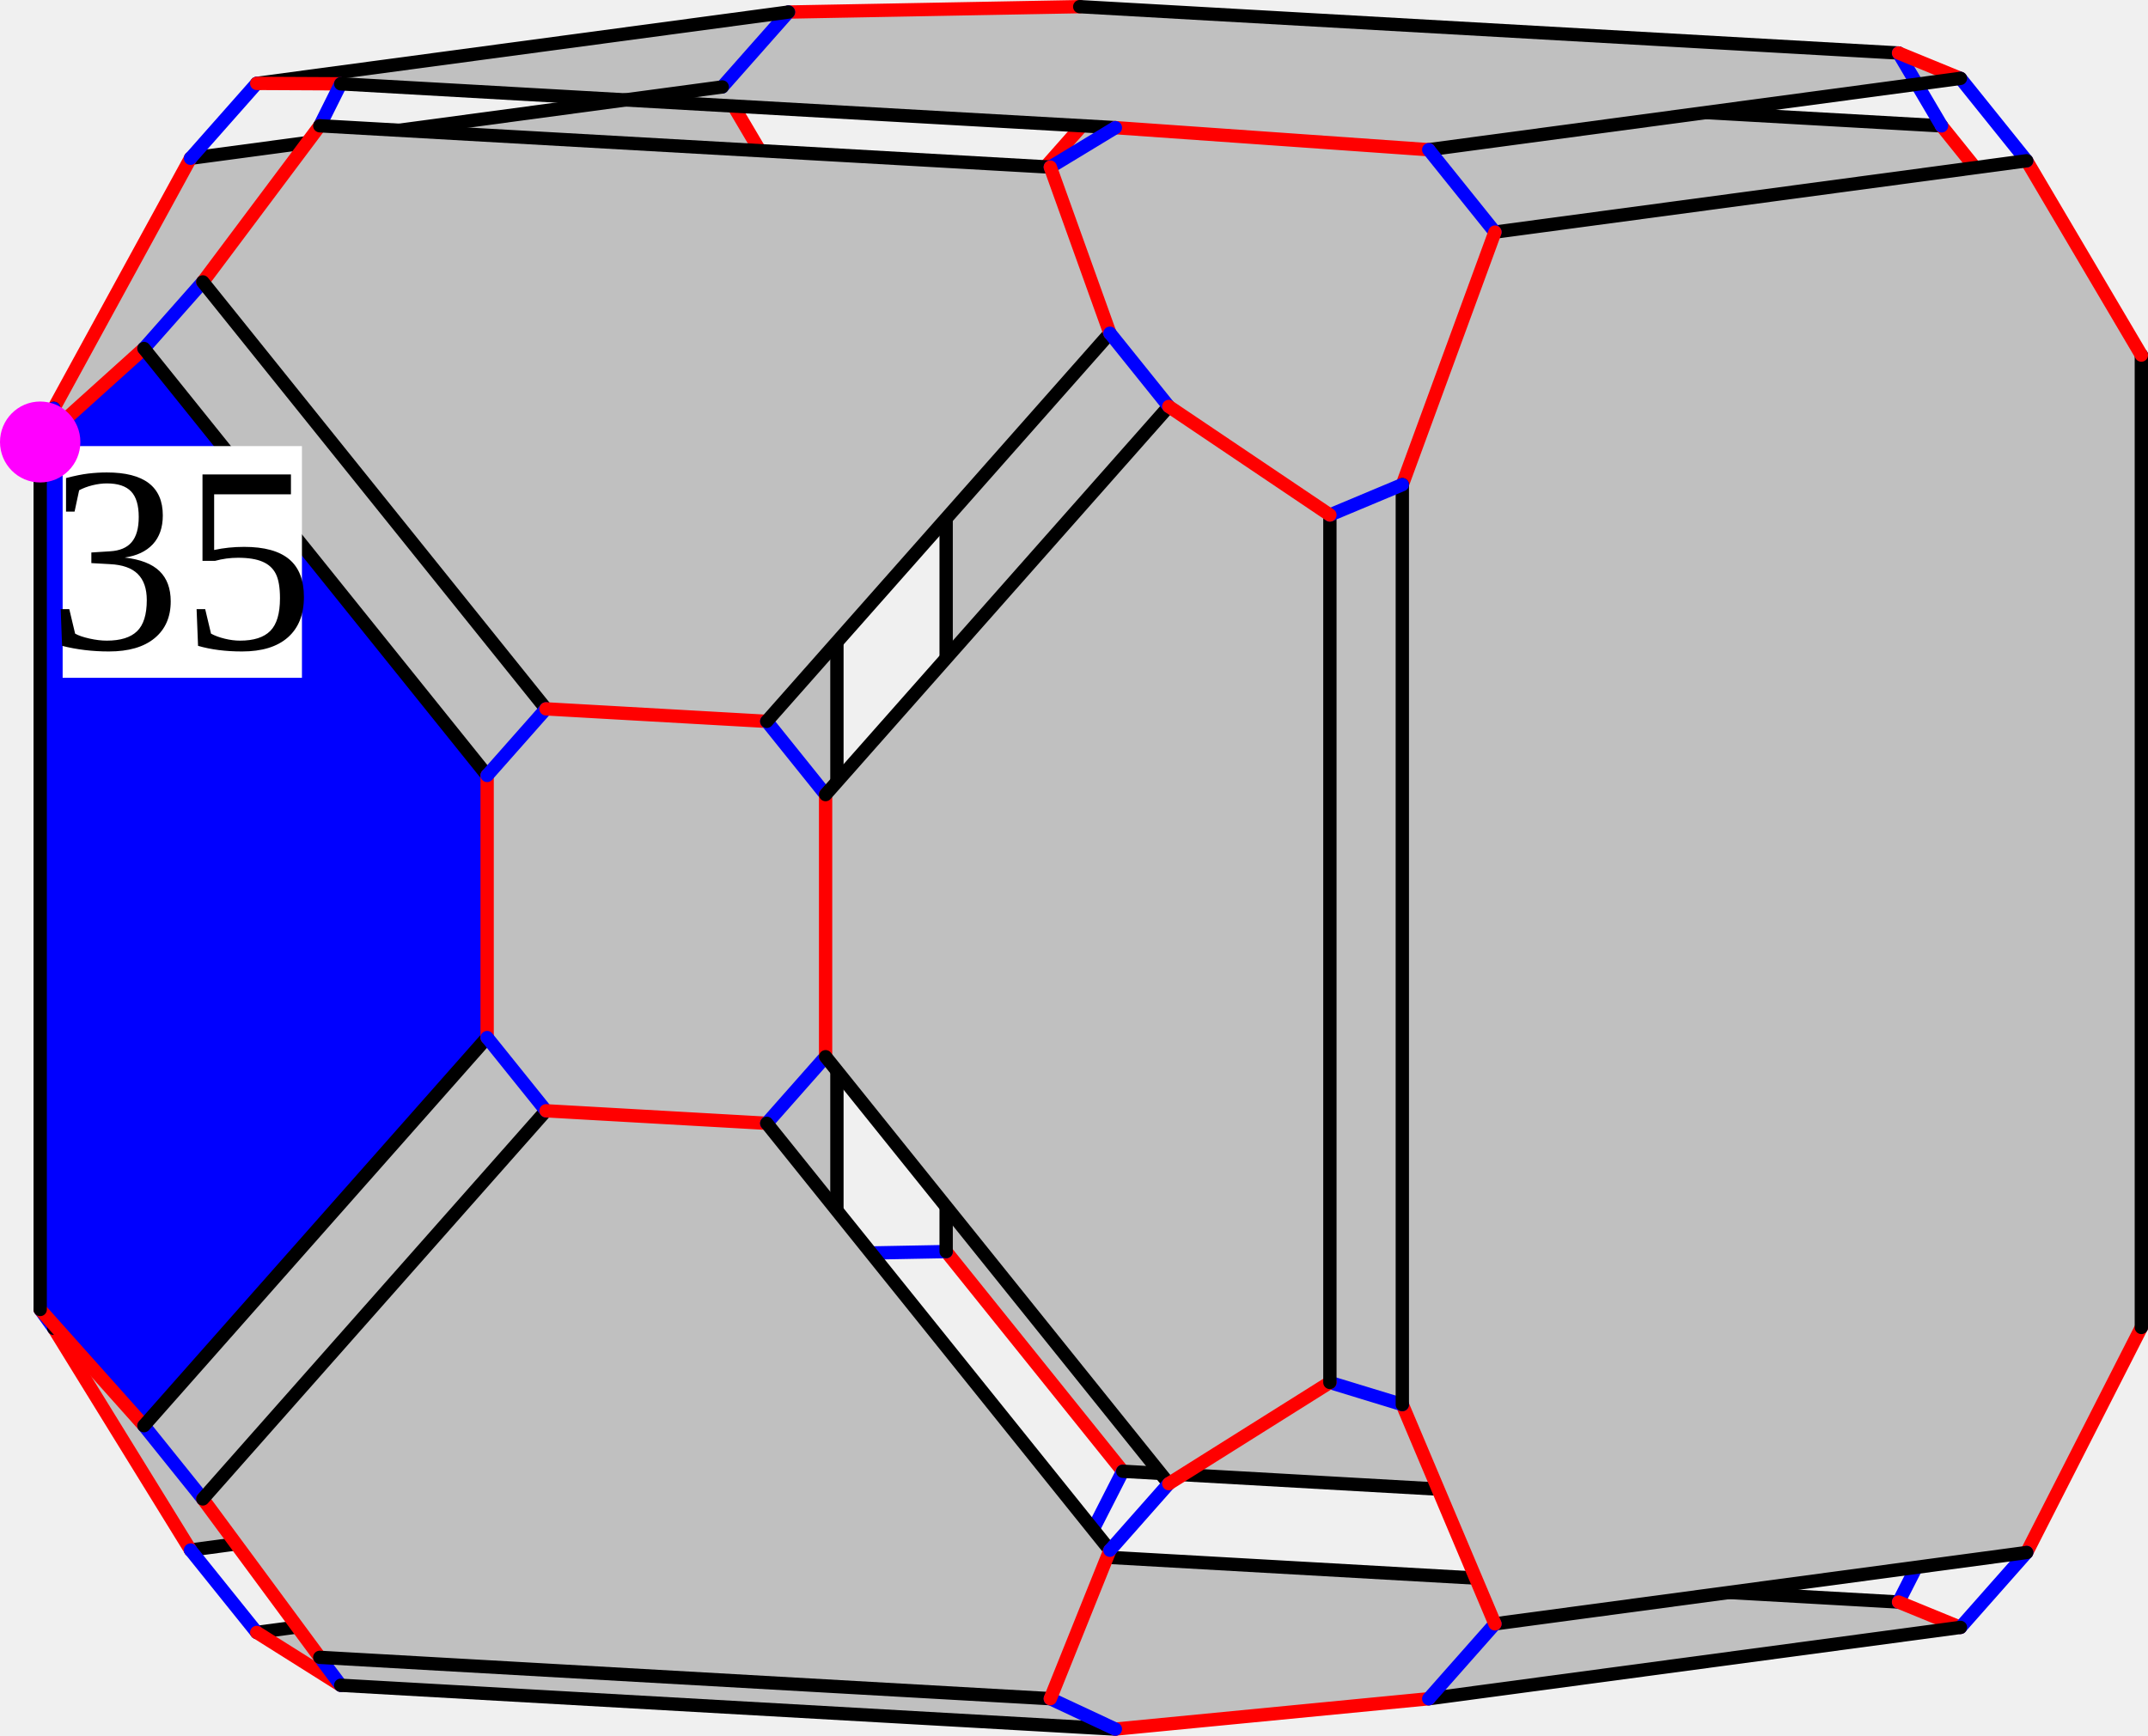
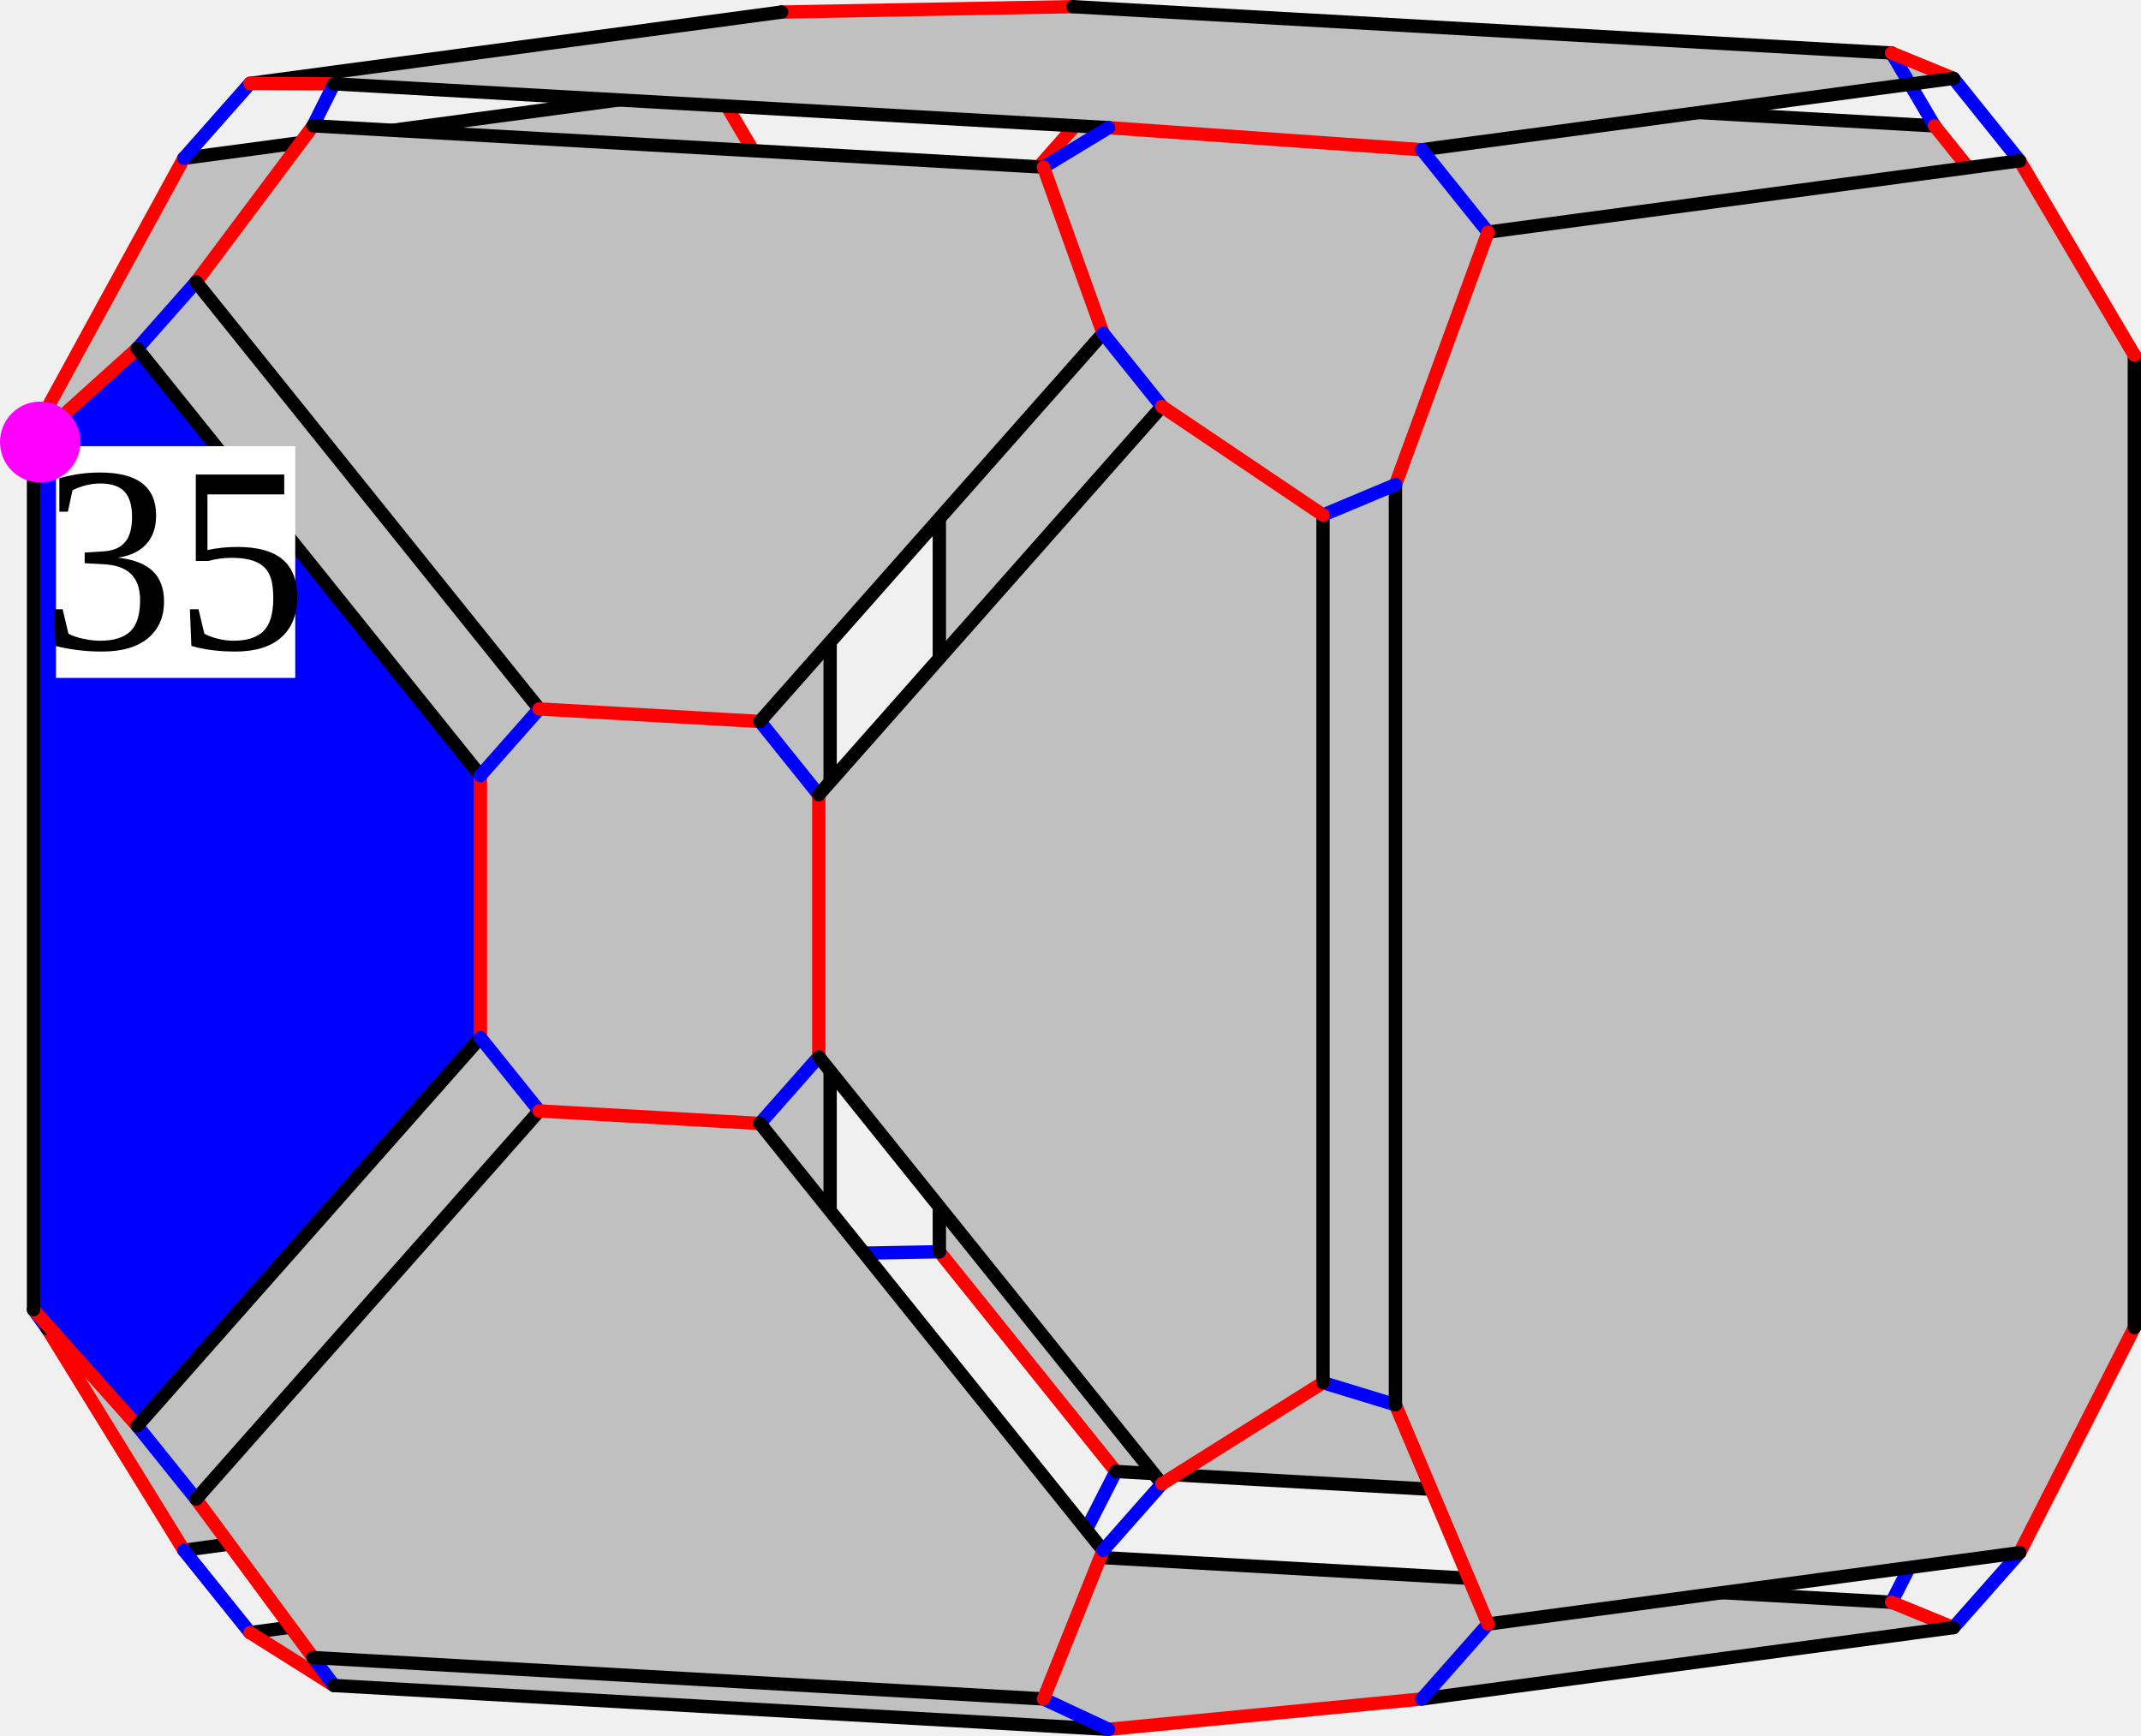
- <svg xmlns="http://www.w3.org/2000/svg" version="1.1" id="svg1" width="645.049" height="521.384" viewBox="0 0 645.049 521.384">
+ <svg xmlns="http://www.w3.org/2000/svg" version="1.1" id="svg1" width="643.052" height="521.385" viewBox="0 0 643.052 521.385">
  <defs id="defs1" />
-   <g id="g1">
+   <g id="g1" transform="translate(-2)">
    <path id="path1" d="M 213.098,281.961 V 62.906 l 39.773,-44.988 184.414,10.437 39.774,49.493 v 219.054 l -39.774,44.993 -184.414,-10.442 z" style="fill:#c0c0c0;fill-opacity:1;fill-rule:nonzero;stroke:none" transform="scale(1.333333)" />
    <path id="path2" d="m 213.098,281.961 39.773,49.492" style="fill:none;stroke:#ff0000;stroke-width:3;stroke-linecap:round;stroke-linejoin:round;stroke-miterlimit:4;stroke-dasharray:none;stroke-opacity:1" transform="scale(1.333333)" />
    <path id="path3" d="m 213.098,281.961 -24.602,0.457" style="fill:none;stroke:#0000ff;stroke-width:3;stroke-linecap:round;stroke-linejoin:round;stroke-miterlimit:4;stroke-dasharray:none;stroke-opacity:1" transform="scale(1.333333)" />
    <path id="path4" d="M 213.098,281.961 V 62.906" style="fill:none;stroke:#000000;stroke-width:3;stroke-linecap:round;stroke-linejoin:round;stroke-miterlimit:4;stroke-dasharray:none;stroke-opacity:1" transform="scale(1.333333)" />
    <path id="path5" d="M 188.496,282.418 V 63.363 L 162.668,19.586 42.91,35.66 12.109,91.992 v 207.242 l 30.801,49.965 119.758,-16.074 z" style="fill:#c0c0c0;fill-opacity:1;fill-rule:nonzero;stroke:none" transform="scale(1.333333)" />
    <path id="path6" d="m 188.496,282.418 -25.828,50.707" style="fill:none;stroke:#ff0000;stroke-width:3;stroke-linecap:round;stroke-linejoin:round;stroke-miterlimit:4;stroke-dasharray:none;stroke-opacity:1" transform="scale(1.333333)" />
    <path id="path7" d="M 188.496,282.418 V 63.363" style="fill:none;stroke:#000000;stroke-width:3;stroke-linecap:round;stroke-linejoin:round;stroke-miterlimit:4;stroke-dasharray:none;stroke-opacity:1" transform="scale(1.333333)" />
    <path id="path8" d="M 213.098,62.906 252.871,17.918" style="fill:none;stroke:#ff0000;stroke-width:3;stroke-linecap:round;stroke-linejoin:round;stroke-miterlimit:4;stroke-dasharray:none;stroke-opacity:1" transform="scale(1.333333)" />
    <path id="path9" d="m 213.098,62.906 -24.602,0.457" style="fill:none;stroke:#0000ff;stroke-width:3;stroke-linecap:round;stroke-linejoin:round;stroke-miterlimit:4;stroke-dasharray:none;stroke-opacity:1" transform="scale(1.333333)" />
    <path id="path10" d="m 252.871,331.453 -9.687,19.02" style="fill:none;stroke:#0000ff;stroke-width:3;stroke-linecap:round;stroke-linejoin:round;stroke-miterlimit:4;stroke-dasharray:none;stroke-opacity:1" transform="scale(1.333333)" />
    <path id="path11" d="m 252.871,331.453 184.414,10.442" style="fill:none;stroke:#000000;stroke-width:3;stroke-linecap:round;stroke-linejoin:round;stroke-miterlimit:4;stroke-dasharray:none;stroke-opacity:1" transform="scale(1.333333)" />
    <path id="path12" d="M 188.496,63.363 162.668,19.586" style="fill:none;stroke:#ff0000;stroke-width:3;stroke-linecap:round;stroke-linejoin:round;stroke-miterlimit:4;stroke-dasharray:none;stroke-opacity:1" transform="scale(1.333333)" />
    <path id="path13" d="m 243.184,350.473 184.418,10.437 13.941,5.715 -119.758,16.074 -70.574,6.84 -174.473,-9.875 -18.914,-11.906 119.758,-16.07 z" style="fill:#c0c0c0;fill-opacity:1;fill-rule:nonzero;stroke:none" transform="scale(1.333333)" />
    <path id="path14" d="m 243.184,350.473 -65.602,1.215" style="fill:none;stroke:#ff0000;stroke-width:3;stroke-linecap:round;stroke-linejoin:round;stroke-miterlimit:4;stroke-dasharray:none;stroke-opacity:1" transform="scale(1.333333)" />
    <path id="path15" d="M 243.184,350.473 427.602,360.91" style="fill:none;stroke:#000000;stroke-width:3;stroke-linecap:round;stroke-linejoin:round;stroke-miterlimit:4;stroke-dasharray:none;stroke-opacity:1" transform="scale(1.333333)" />
    <path id="path16" d="m 162.668,333.125 14.914,18.563" style="fill:none;stroke:#0000ff;stroke-width:3;stroke-linecap:round;stroke-linejoin:round;stroke-miterlimit:4;stroke-dasharray:none;stroke-opacity:1" transform="scale(1.333333)" />
    <path id="path17" d="M 162.668,333.125 42.91,349.199" style="fill:none;stroke:#000000;stroke-width:3;stroke-linecap:round;stroke-linejoin:round;stroke-miterlimit:4;stroke-dasharray:none;stroke-opacity:1" transform="scale(1.333333)" />
    <path id="path18" d="M 177.582,351.688 57.824,367.758" style="fill:none;stroke:#000000;stroke-width:3;stroke-linecap:round;stroke-linejoin:round;stroke-miterlimit:4;stroke-dasharray:none;stroke-opacity:1" transform="scale(1.333333)" />
    <path id="path19" d="M 252.871,17.918 243.184,1.5" style="fill:none;stroke:#0000ff;stroke-width:3;stroke-linecap:round;stroke-linejoin:round;stroke-miterlimit:4;stroke-dasharray:none;stroke-opacity:1" transform="scale(1.333333)" />
    <path id="path20" d="M 252.871,17.918 437.285,28.355" style="fill:none;stroke:#000000;stroke-width:3;stroke-linecap:round;stroke-linejoin:round;stroke-miterlimit:4;stroke-dasharray:none;stroke-opacity:1" transform="scale(1.333333)" />
+     <path id="path24" d="M 162.668,19.586 177.582,2.715" style="fill:none;stroke:#0000ff;stroke-width:3;stroke-linecap:round;stroke-linejoin:round;stroke-miterlimit:4;stroke-dasharray:none;stroke-opacity:1" transform="scale(1.333333)" />
+     <path id="path25" d="M 162.668,19.586 42.91,35.66" style="fill:none;stroke:#000000;stroke-width:3;stroke-linecap:round;stroke-linejoin:round;stroke-miterlimit:4;stroke-dasharray:none;stroke-opacity:1" transform="scale(1.333333)" />
    <path id="path21" d="M 243.184,1.5 427.602,11.938 441.543,17.656 321.785,33.727 251.211,28.758 76.738,18.883 57.824,18.789 177.582,2.715 Z" style="fill:#c0c0c0;fill-opacity:1;fill-rule:nonzero;stroke:none" transform="scale(1.333333)" />
    <path id="path22" d="M 243.184,1.5 177.582,2.715" style="fill:none;stroke:#ff0000;stroke-width:3;stroke-linecap:round;stroke-linejoin:round;stroke-miterlimit:4;stroke-dasharray:none;stroke-opacity:1" transform="scale(1.333333)" />
+     <path id="path31" d="M 437.285,28.355 427.602,11.938" style="fill:none;stroke:#0000ff;stroke-width:3;stroke-linecap:round;stroke-linejoin:round;stroke-miterlimit:4;stroke-dasharray:none;stroke-opacity:1" transform="scale(1.333333)" />
    <path id="path23" d="M 243.184,1.5 427.602,11.938" style="fill:none;stroke:#000000;stroke-width:3;stroke-linecap:round;stroke-linejoin:round;stroke-miterlimit:4;stroke-dasharray:none;stroke-opacity:1" transform="scale(1.333333)" />
-     <path id="path24" d="M 162.668,19.586 177.582,2.715" style="fill:none;stroke:#0000ff;stroke-width:3;stroke-linecap:round;stroke-linejoin:round;stroke-miterlimit:4;stroke-dasharray:none;stroke-opacity:1" transform="scale(1.333333)" />
-     <path id="path25" d="M 162.668,19.586 42.91,35.66" style="fill:none;stroke:#000000;stroke-width:3;stroke-linecap:round;stroke-linejoin:round;stroke-miterlimit:4;stroke-dasharray:none;stroke-opacity:1" transform="scale(1.333333)" />
    <path id="path26" d="M 177.582,2.715 57.824,18.789" style="fill:none;stroke:#000000;stroke-width:3;stroke-linecap:round;stroke-linejoin:round;stroke-miterlimit:4;stroke-dasharray:none;stroke-opacity:1" transform="scale(1.333333)" />
    <path id="path27" d="m 437.285,341.895 39.774,-44.993" style="fill:none;stroke:#ff0000;stroke-width:3;stroke-linecap:round;stroke-linejoin:round;stroke-miterlimit:4;stroke-dasharray:none;stroke-opacity:1" transform="scale(1.333333)" />
    <path id="path28" d="m 437.285,341.895 -9.683,19.015" style="fill:none;stroke:#0000ff;stroke-width:3;stroke-linecap:round;stroke-linejoin:round;stroke-miterlimit:4;stroke-dasharray:none;stroke-opacity:1" transform="scale(1.333333)" />
    <path id="path29" d="m 427.602,360.91 13.941,5.715" style="fill:none;stroke:#ff0000;stroke-width:3;stroke-linecap:round;stroke-linejoin:round;stroke-miterlimit:4;stroke-dasharray:none;stroke-opacity:1" transform="scale(1.333333)" />
    <path id="path30" d="m 437.285,28.355 39.774,49.493" style="fill:none;stroke:#ff0000;stroke-width:3;stroke-linecap:round;stroke-linejoin:round;stroke-miterlimit:4;stroke-dasharray:none;stroke-opacity:1" transform="scale(1.333333)" />
-     <path id="path31" d="M 437.285,28.355 427.602,11.938" style="fill:none;stroke:#0000ff;stroke-width:3;stroke-linecap:round;stroke-linejoin:round;stroke-miterlimit:4;stroke-dasharray:none;stroke-opacity:1" transform="scale(1.333333)" />
    <path id="path32" d="m 477.059,296.902 5.23,2.145" style="fill:none;stroke:#0000ff;stroke-width:3;stroke-linecap:round;stroke-linejoin:round;stroke-miterlimit:4;stroke-dasharray:none;stroke-opacity:1" transform="scale(1.333333)" />
    <path id="path33" d="M 477.059,296.902 V 77.848" style="fill:none;stroke:#000000;stroke-width:3;stroke-linecap:round;stroke-linejoin:round;stroke-miterlimit:4;stroke-dasharray:none;stroke-opacity:1" transform="scale(1.333333)" />
    <path id="path34" d="m 427.602,11.938 13.941,5.718" style="fill:none;stroke:#ff0000;stroke-width:3;stroke-linecap:round;stroke-linejoin:round;stroke-miterlimit:4;stroke-dasharray:none;stroke-opacity:1" transform="scale(1.333333)" />
    <path id="path35" d="m 477.059,77.848 5.23,2.144" style="fill:none;stroke:#0000ff;stroke-width:3;stroke-linecap:round;stroke-linejoin:round;stroke-miterlimit:4;stroke-dasharray:none;stroke-opacity:1" transform="scale(1.333333)" />
    <path id="path36" d="M 482.289,299.047 V 79.992 L 456.457,36.215 336.699,52.289 315.84,109.184 v 207.242 l 20.859,49.402 119.758,-16.074 z" style="fill:#c0c0c0;fill-opacity:1;fill-rule:nonzero;stroke:none" transform="scale(1.333333)" />
    <path id="path37" d="m 482.289,299.047 -25.832,50.707" style="fill:none;stroke:#ff0000;stroke-width:3;stroke-linecap:round;stroke-linejoin:round;stroke-miterlimit:4;stroke-dasharray:none;stroke-opacity:1" transform="scale(1.333333)" />
    <path id="path38" d="M 482.289,299.047 V 79.992" style="fill:none;stroke:#000000;stroke-width:3;stroke-linecap:round;stroke-linejoin:round;stroke-miterlimit:4;stroke-dasharray:none;stroke-opacity:1" transform="scale(1.333333)" />
    <path id="path39" d="M 482.289,79.992 456.457,36.215" style="fill:none;stroke:#ff0000;stroke-width:3;stroke-linecap:round;stroke-linejoin:round;stroke-miterlimit:4;stroke-dasharray:none;stroke-opacity:1" transform="scale(1.333333)" />
    <path id="path40" d="m 441.543,366.625 14.914,-16.871" style="fill:none;stroke:#0000ff;stroke-width:3;stroke-linecap:round;stroke-linejoin:round;stroke-miterlimit:4;stroke-dasharray:none;stroke-opacity:1" transform="scale(1.333333)" />
    <path id="path41" d="M 441.543,366.625 321.785,382.699" style="fill:none;stroke:#000000;stroke-width:3;stroke-linecap:round;stroke-linejoin:round;stroke-miterlimit:4;stroke-dasharray:none;stroke-opacity:1" transform="scale(1.333333)" />
    <path id="path42" d="M 42.91,349.199 12.109,299.234" style="fill:none;stroke:#ff0000;stroke-width:3;stroke-linecap:round;stroke-linejoin:round;stroke-miterlimit:4;stroke-dasharray:none;stroke-opacity:1" transform="scale(1.333333)" />
    <path id="path43" d="m 42.91,349.199 14.914,18.559" style="fill:none;stroke:#0000ff;stroke-width:3;stroke-linecap:round;stroke-linejoin:round;stroke-miterlimit:4;stroke-dasharray:none;stroke-opacity:1" transform="scale(1.333333)" />
    <path id="path44" d="M 456.457,349.754 336.699,365.828" style="fill:none;stroke:#000000;stroke-width:3;stroke-linecap:round;stroke-linejoin:round;stroke-miterlimit:4;stroke-dasharray:none;stroke-opacity:1" transform="scale(1.333333)" />
    <path id="path45" d="m 57.824,367.758 18.914,11.906" style="fill:none;stroke:#ff0000;stroke-width:3;stroke-linecap:round;stroke-linejoin:round;stroke-miterlimit:4;stroke-dasharray:none;stroke-opacity:1" transform="scale(1.333333)" />
    <path id="path46" d="m 441.543,17.656 14.914,18.559" style="fill:none;stroke:#0000ff;stroke-width:3;stroke-linecap:round;stroke-linejoin:round;stroke-miterlimit:4;stroke-dasharray:none;stroke-opacity:1" transform="scale(1.333333)" />
    <path id="path47" d="M 441.543,17.656 321.785,33.727" style="fill:none;stroke:#000000;stroke-width:3;stroke-linecap:round;stroke-linejoin:round;stroke-miterlimit:4;stroke-dasharray:none;stroke-opacity:1" transform="scale(1.333333)" />
    <path id="path48" d="M 42.91,35.66 12.109,91.992" style="fill:none;stroke:#ff0000;stroke-width:3;stroke-linecap:round;stroke-linejoin:round;stroke-miterlimit:4;stroke-dasharray:none;stroke-opacity:1" transform="scale(1.333333)" />
    <path id="path49" d="M 42.91,35.66 57.824,18.789" style="fill:none;stroke:#0000ff;stroke-width:3;stroke-linecap:round;stroke-linejoin:round;stroke-miterlimit:4;stroke-dasharray:none;stroke-opacity:1" transform="scale(1.333333)" />
    <path id="path50" d="M 456.457,36.215 336.699,52.289" style="fill:none;stroke:#000000;stroke-width:3;stroke-linecap:round;stroke-linejoin:round;stroke-miterlimit:4;stroke-dasharray:none;stroke-opacity:1" transform="scale(1.333333)" />
    <path id="path51" d="m 57.824,18.789 18.914,0.094" style="fill:none;stroke:#ff0000;stroke-width:3;stroke-linecap:round;stroke-linejoin:round;stroke-miterlimit:4;stroke-dasharray:none;stroke-opacity:1" transform="scale(1.333333)" />
    <path id="path52" d="m 12.109,299.234 -3.058,-4.23" style="fill:none;stroke:#0000ff;stroke-width:3;stroke-linecap:round;stroke-linejoin:round;stroke-miterlimit:4;stroke-dasharray:none;stroke-opacity:1" transform="scale(1.333333)" />
    <path id="path53" d="M 12.109,299.234 V 91.992" style="fill:none;stroke:#000000;stroke-width:3;stroke-linecap:round;stroke-linejoin:round;stroke-miterlimit:4;stroke-dasharray:none;stroke-opacity:1" transform="scale(1.333333)" />
    <path id="path54" d="M 12.109,91.992 9.051,99.574" style="fill:none;stroke:#0000ff;stroke-width:3;stroke-linecap:round;stroke-linejoin:round;stroke-miterlimit:4;stroke-dasharray:none;stroke-opacity:1" transform="scale(1.333333)" />
    <path id="path55" d="m 109.715,174.691 v 59.055 L 32.422,321.184 9.051,295.004 V 99.574 L 32.422,78.508 Z" style="fill:#0000ff;fill-opacity:1;fill-rule:nonzero;stroke:none" transform="scale(1.333333)" />
    <path id="path56" d="m 9.051,295.004 23.371,26.18" style="fill:none;stroke:#ff0000;stroke-width:3;stroke-linecap:round;stroke-linejoin:round;stroke-miterlimit:4;stroke-dasharray:none;stroke-opacity:1" transform="scale(1.333333)" />
    <path id="path57" d="M 9.051,295.004 V 99.574" style="fill:none;stroke:#000000;stroke-width:3;stroke-linecap:round;stroke-linejoin:round;stroke-miterlimit:4;stroke-dasharray:none;stroke-opacity:1" transform="scale(1.333333)" />
    <path id="path58" d="m 76.738,379.664 -4.715,-6.293" style="fill:none;stroke:#0000ff;stroke-width:3;stroke-linecap:round;stroke-linejoin:round;stroke-miterlimit:4;stroke-dasharray:none;stroke-opacity:1" transform="scale(1.333333)" />
    <path id="path59" d="m 76.738,379.664 174.473,9.875" style="fill:none;stroke:#000000;stroke-width:3;stroke-linecap:round;stroke-linejoin:round;stroke-miterlimit:4;stroke-dasharray:none;stroke-opacity:1" transform="scale(1.333333)" />
    <path id="path60" d="M 9.051,99.574 32.422,78.508" style="fill:none;stroke:#ff0000;stroke-width:3;stroke-linecap:round;stroke-linejoin:round;stroke-miterlimit:4;stroke-dasharray:none;stroke-opacity:1" transform="scale(1.333333)" />
    <path id="path61" d="M 32.422,321.184 45.68,337.68" style="fill:none;stroke:#0000ff;stroke-width:3;stroke-linecap:round;stroke-linejoin:round;stroke-miterlimit:4;stroke-dasharray:none;stroke-opacity:1" transform="scale(1.333333)" />
    <path id="path62" d="m 32.422,321.184 77.293,-87.438" style="fill:none;stroke:#000000;stroke-width:3;stroke-linecap:round;stroke-linejoin:round;stroke-miterlimit:4;stroke-dasharray:none;stroke-opacity:1" transform="scale(1.333333)" />
    <path id="path63" d="m 249.984,349.242 -77.293,-96.183 -49.718,-2.817 -77.293,87.438 26.343,35.691 164.532,9.313 z" style="fill:#c0c0c0;fill-opacity:1;fill-rule:nonzero;stroke:none" transform="scale(1.333333)" />
    <path id="path64" d="M 72.023,373.371 45.68,337.68" style="fill:none;stroke:#ff0000;stroke-width:3;stroke-linecap:round;stroke-linejoin:round;stroke-miterlimit:4;stroke-dasharray:none;stroke-opacity:1" transform="scale(1.333333)" />
    <path id="path65" d="m 72.023,373.371 164.532,9.313" style="fill:none;stroke:#000000;stroke-width:3;stroke-linecap:round;stroke-linejoin:round;stroke-miterlimit:4;stroke-dasharray:none;stroke-opacity:1" transform="scale(1.333333)" />
    <path id="path66" d="m 45.68,337.68 77.293,-87.438" style="fill:none;stroke:#000000;stroke-width:3;stroke-linecap:round;stroke-linejoin:round;stroke-miterlimit:4;stroke-dasharray:none;stroke-opacity:1" transform="scale(1.333333)" />
    <path id="path67" d="m 76.738,18.883 -4.715,9.453" style="fill:none;stroke:#0000ff;stroke-width:3;stroke-linecap:round;stroke-linejoin:round;stroke-miterlimit:4;stroke-dasharray:none;stroke-opacity:1" transform="scale(1.333333)" />
    <path id="path68" d="m 76.738,18.883 174.473,9.875" style="fill:none;stroke:#000000;stroke-width:3;stroke-linecap:round;stroke-linejoin:round;stroke-miterlimit:4;stroke-dasharray:none;stroke-opacity:1" transform="scale(1.333333)" />
    <path id="path69" d="M 32.422,78.508 45.68,63.512" style="fill:none;stroke:#0000ff;stroke-width:3;stroke-linecap:round;stroke-linejoin:round;stroke-miterlimit:4;stroke-dasharray:none;stroke-opacity:1" transform="scale(1.333333)" />
    <path id="path70" d="m 32.422,78.508 77.293,96.183" style="fill:none;stroke:#000000;stroke-width:3;stroke-linecap:round;stroke-linejoin:round;stroke-miterlimit:4;stroke-dasharray:none;stroke-opacity:1" transform="scale(1.333333)" />
    <path id="path71" d="M 172.691,162.508 249.984,75.074 236.555,37.648 72.023,28.336 45.68,63.512 l 77.293,96.183 z" style="fill:#c0c0c0;fill-opacity:1;fill-rule:nonzero;stroke:none" transform="scale(1.333333)" />
    <path id="path72" d="M 45.68,63.512 72.023,28.336" style="fill:none;stroke:#ff0000;stroke-width:3;stroke-linecap:round;stroke-linejoin:round;stroke-miterlimit:4;stroke-dasharray:none;stroke-opacity:1" transform="scale(1.333333)" />
    <path id="path73" d="m 45.68,63.512 77.293,96.183" style="fill:none;stroke:#000000;stroke-width:3;stroke-linecap:round;stroke-linejoin:round;stroke-miterlimit:4;stroke-dasharray:none;stroke-opacity:1" transform="scale(1.333333)" />
    <path id="path74" d="m 72.023,28.336 164.532,9.312" style="fill:none;stroke:#000000;stroke-width:3;stroke-linecap:round;stroke-linejoin:round;stroke-miterlimit:4;stroke-dasharray:none;stroke-opacity:1" transform="scale(1.333333)" />
    <path id="path75" d="M 109.715,233.746 V 174.691" style="fill:none;stroke:#ff0000;stroke-width:3;stroke-linecap:round;stroke-linejoin:round;stroke-miterlimit:4;stroke-dasharray:none;stroke-opacity:1" transform="scale(1.333333)" />
    <path id="path76" d="m 109.715,233.746 13.258,16.496" style="fill:none;stroke:#0000ff;stroke-width:3;stroke-linecap:round;stroke-linejoin:round;stroke-miterlimit:4;stroke-dasharray:none;stroke-opacity:1" transform="scale(1.333333)" />
    <path id="path77" d="m 109.715,174.691 13.258,-14.996" style="fill:none;stroke:#0000ff;stroke-width:3;stroke-linecap:round;stroke-linejoin:round;stroke-miterlimit:4;stroke-dasharray:none;stroke-opacity:1" transform="scale(1.333333)" />
    <path id="path78" d="m 122.973,250.242 49.718,2.817" style="fill:none;stroke:#ff0000;stroke-width:3;stroke-linecap:round;stroke-linejoin:round;stroke-miterlimit:4;stroke-dasharray:none;stroke-opacity:1" transform="scale(1.333333)" />
    <path id="path79" d="m 122.973,159.695 49.718,2.813" style="fill:none;stroke:#ff0000;stroke-width:3;stroke-linecap:round;stroke-linejoin:round;stroke-miterlimit:4;stroke-dasharray:none;stroke-opacity:1" transform="scale(1.333333)" />
    <path id="path80" d="m 321.785,382.699 -70.574,6.84" style="fill:none;stroke:#ff0000;stroke-width:3;stroke-linecap:round;stroke-linejoin:round;stroke-miterlimit:4;stroke-dasharray:none;stroke-opacity:1" transform="scale(1.333333)" />
    <path id="path81" d="m 321.785,382.699 14.914,-16.871" style="fill:none;stroke:#0000ff;stroke-width:3;stroke-linecap:round;stroke-linejoin:round;stroke-miterlimit:4;stroke-dasharray:none;stroke-opacity:1" transform="scale(1.333333)" />
    <path id="path82" d="m 172.691,253.059 13.254,-15" style="fill:none;stroke:#0000ff;stroke-width:3;stroke-linecap:round;stroke-linejoin:round;stroke-miterlimit:4;stroke-dasharray:none;stroke-opacity:1" transform="scale(1.333333)" />
    <path id="path83" d="m 172.691,253.059 77.293,96.183" style="fill:none;stroke:#000000;stroke-width:3;stroke-linecap:round;stroke-linejoin:round;stroke-miterlimit:4;stroke-dasharray:none;stroke-opacity:1" transform="scale(1.333333)" />
    <path id="path84" d="m 251.211,389.539 -14.656,-6.855" style="fill:none;stroke:#0000ff;stroke-width:3;stroke-linecap:round;stroke-linejoin:round;stroke-miterlimit:4;stroke-dasharray:none;stroke-opacity:1" transform="scale(1.333333)" />
    <path id="path85" d="M 336.699,365.828 315.84,316.426" style="fill:none;stroke:#ff0000;stroke-width:3;stroke-linecap:round;stroke-linejoin:round;stroke-miterlimit:4;stroke-dasharray:none;stroke-opacity:1" transform="scale(1.333333)" />
    <path id="path86" d="m 172.691,162.508 13.254,16.5" style="fill:none;stroke:#0000ff;stroke-width:3;stroke-linecap:round;stroke-linejoin:round;stroke-miterlimit:4;stroke-dasharray:none;stroke-opacity:1" transform="scale(1.333333)" />
    <path id="path87" d="M 172.691,162.508 249.984,75.074" style="fill:none;stroke:#000000;stroke-width:3;stroke-linecap:round;stroke-linejoin:round;stroke-miterlimit:4;stroke-dasharray:none;stroke-opacity:1" transform="scale(1.333333)" />
    <path id="path88" d="M 299.527,311.445 V 116.016 L 263.238,91.57 185.945,179.008 v 59.051 l 77.293,96.187 z" style="fill:#c0c0c0;fill-opacity:1;fill-rule:nonzero;stroke:none" transform="scale(1.333333)" />
    <path id="path89" d="M 185.945,238.059 V 179.008" style="fill:none;stroke:#ff0000;stroke-width:3;stroke-linecap:round;stroke-linejoin:round;stroke-miterlimit:4;stroke-dasharray:none;stroke-opacity:1" transform="scale(1.333333)" />
    <path id="path90" d="m 185.945,238.059 77.293,96.187" style="fill:none;stroke:#000000;stroke-width:3;stroke-linecap:round;stroke-linejoin:round;stroke-miterlimit:4;stroke-dasharray:none;stroke-opacity:1" transform="scale(1.333333)" />
    <path id="path91" d="M 185.945,179.008 263.238,91.57" style="fill:none;stroke:#000000;stroke-width:3;stroke-linecap:round;stroke-linejoin:round;stroke-miterlimit:4;stroke-dasharray:none;stroke-opacity:1" transform="scale(1.333333)" />
    <path id="path92" d="m 236.555,382.684 13.429,-33.442" style="fill:none;stroke:#ff0000;stroke-width:3;stroke-linecap:round;stroke-linejoin:round;stroke-miterlimit:4;stroke-dasharray:none;stroke-opacity:1" transform="scale(1.333333)" />
    <path id="path93" d="M 321.785,33.727 251.211,28.758" style="fill:none;stroke:#ff0000;stroke-width:3;stroke-linecap:round;stroke-linejoin:round;stroke-miterlimit:4;stroke-dasharray:none;stroke-opacity:1" transform="scale(1.333333)" />
    <path id="path94" d="m 321.785,33.727 14.914,18.562" style="fill:none;stroke:#0000ff;stroke-width:3;stroke-linecap:round;stroke-linejoin:round;stroke-miterlimit:4;stroke-dasharray:none;stroke-opacity:1" transform="scale(1.333333)" />
    <path id="path95" d="M 336.699,52.289 315.84,109.184" style="fill:none;stroke:#ff0000;stroke-width:3;stroke-linecap:round;stroke-linejoin:round;stroke-miterlimit:4;stroke-dasharray:none;stroke-opacity:1" transform="scale(1.333333)" />
    <path id="path96" d="m 251.211,28.758 -14.656,8.89" style="fill:none;stroke:#0000ff;stroke-width:3;stroke-linecap:round;stroke-linejoin:round;stroke-miterlimit:4;stroke-dasharray:none;stroke-opacity:1" transform="scale(1.333333)" />
    <path id="path97" d="m 249.984,349.242 13.254,-14.996" style="fill:none;stroke:#0000ff;stroke-width:3;stroke-linecap:round;stroke-linejoin:round;stroke-miterlimit:4;stroke-dasharray:none;stroke-opacity:1" transform="scale(1.333333)" />
    <path id="path98" d="m 236.555,37.648 13.429,37.426" style="fill:none;stroke:#ff0000;stroke-width:3;stroke-linecap:round;stroke-linejoin:round;stroke-miterlimit:4;stroke-dasharray:none;stroke-opacity:1" transform="scale(1.333333)" />
    <path id="path99" d="m 315.84,316.426 -16.313,-4.981" style="fill:none;stroke:#0000ff;stroke-width:3;stroke-linecap:round;stroke-linejoin:round;stroke-miterlimit:4;stroke-dasharray:none;stroke-opacity:1" transform="scale(1.333333)" />
    <path id="path100" d="M 315.84,316.426 V 109.184" style="fill:none;stroke:#000000;stroke-width:3;stroke-linecap:round;stroke-linejoin:round;stroke-miterlimit:4;stroke-dasharray:none;stroke-opacity:1" transform="scale(1.333333)" />
    <path id="path101" d="m 263.238,334.246 36.289,-22.801" style="fill:none;stroke:#ff0000;stroke-width:3;stroke-linecap:round;stroke-linejoin:round;stroke-miterlimit:4;stroke-dasharray:none;stroke-opacity:1" transform="scale(1.333333)" />
    <path id="path102" d="M 299.527,311.445 V 116.016" style="fill:none;stroke:#000000;stroke-width:3;stroke-linecap:round;stroke-linejoin:round;stroke-miterlimit:4;stroke-dasharray:none;stroke-opacity:1" transform="scale(1.333333)" />
    <path id="path103" d="M 249.984,75.074 263.238,91.57" style="fill:none;stroke:#0000ff;stroke-width:3;stroke-linecap:round;stroke-linejoin:round;stroke-miterlimit:4;stroke-dasharray:none;stroke-opacity:1" transform="scale(1.333333)" />
    <path id="path104" d="m 315.84,109.184 -16.313,6.832" style="fill:none;stroke:#0000ff;stroke-width:3;stroke-linecap:round;stroke-linejoin:round;stroke-miterlimit:4;stroke-dasharray:none;stroke-opacity:1" transform="scale(1.333333)" />
    <path id="path105" d="m 263.238,91.57 36.289,24.446" style="fill:none;stroke:#ff0000;stroke-width:3;stroke-linecap:round;stroke-linejoin:round;stroke-miterlimit:4;stroke-dasharray:none;stroke-opacity:1" transform="scale(1.333333)" />
    <path id="path106" d="m 31.527,117.918 h 19.059 v 17.363 H 31.527 Z" style="fill:#ffffff;fill-opacity:1;fill-rule:nonzero;stroke:#ffffff;stroke-width:34.839;stroke-linecap:square;stroke-linejoin:miter;stroke-miterlimit:4;stroke-dasharray:none;stroke-opacity:1" transform="scale(1.333333)" />
    <text id="text106" xml:space="preserve" transform="matrix(1.333333,0,0,1.333333,14.39209,194.8934)">
      <tspan style="font-variant:normal;font-weight:normal;font-size:60px;font-family:'Liberation Serif';writing-mode:lr-tb;fill:#000000;fill-opacity:1;fill-rule:nonzero;stroke:none" x="0 30" y="0" id="tspan106">35</tspan>
    </text>
-     <path id="path107" d="m 18.102,99.574 c 0,5.035 -4.051,9.121 -9.051,9.121 -5,0 -9.051,-4.086 -9.051,-9.121 0,-5.039 4.051,-9.121 9.051,-9.121 5,0 9.051,4.082 9.051,9.121 z" style="fill:#ff00ff;fill-opacity:1;fill-rule:nonzero;stroke:none" transform="scale(1.333333)" />
+     <path id="path107" d="m 26.136,132.765 c 0,6.713 -5.401,12.161 -12.068,12.161 C 7.401,144.927 2,139.479 2,132.765 2,126.047 7.401,120.604 14.068,120.604 c 6.667,0 12.068,5.443 12.068,12.161 z" style="fill:#ff00ff;fill-opacity:1;fill-rule:nonzero;stroke:none;stroke-width:1.333" />
  </g>
</svg>
